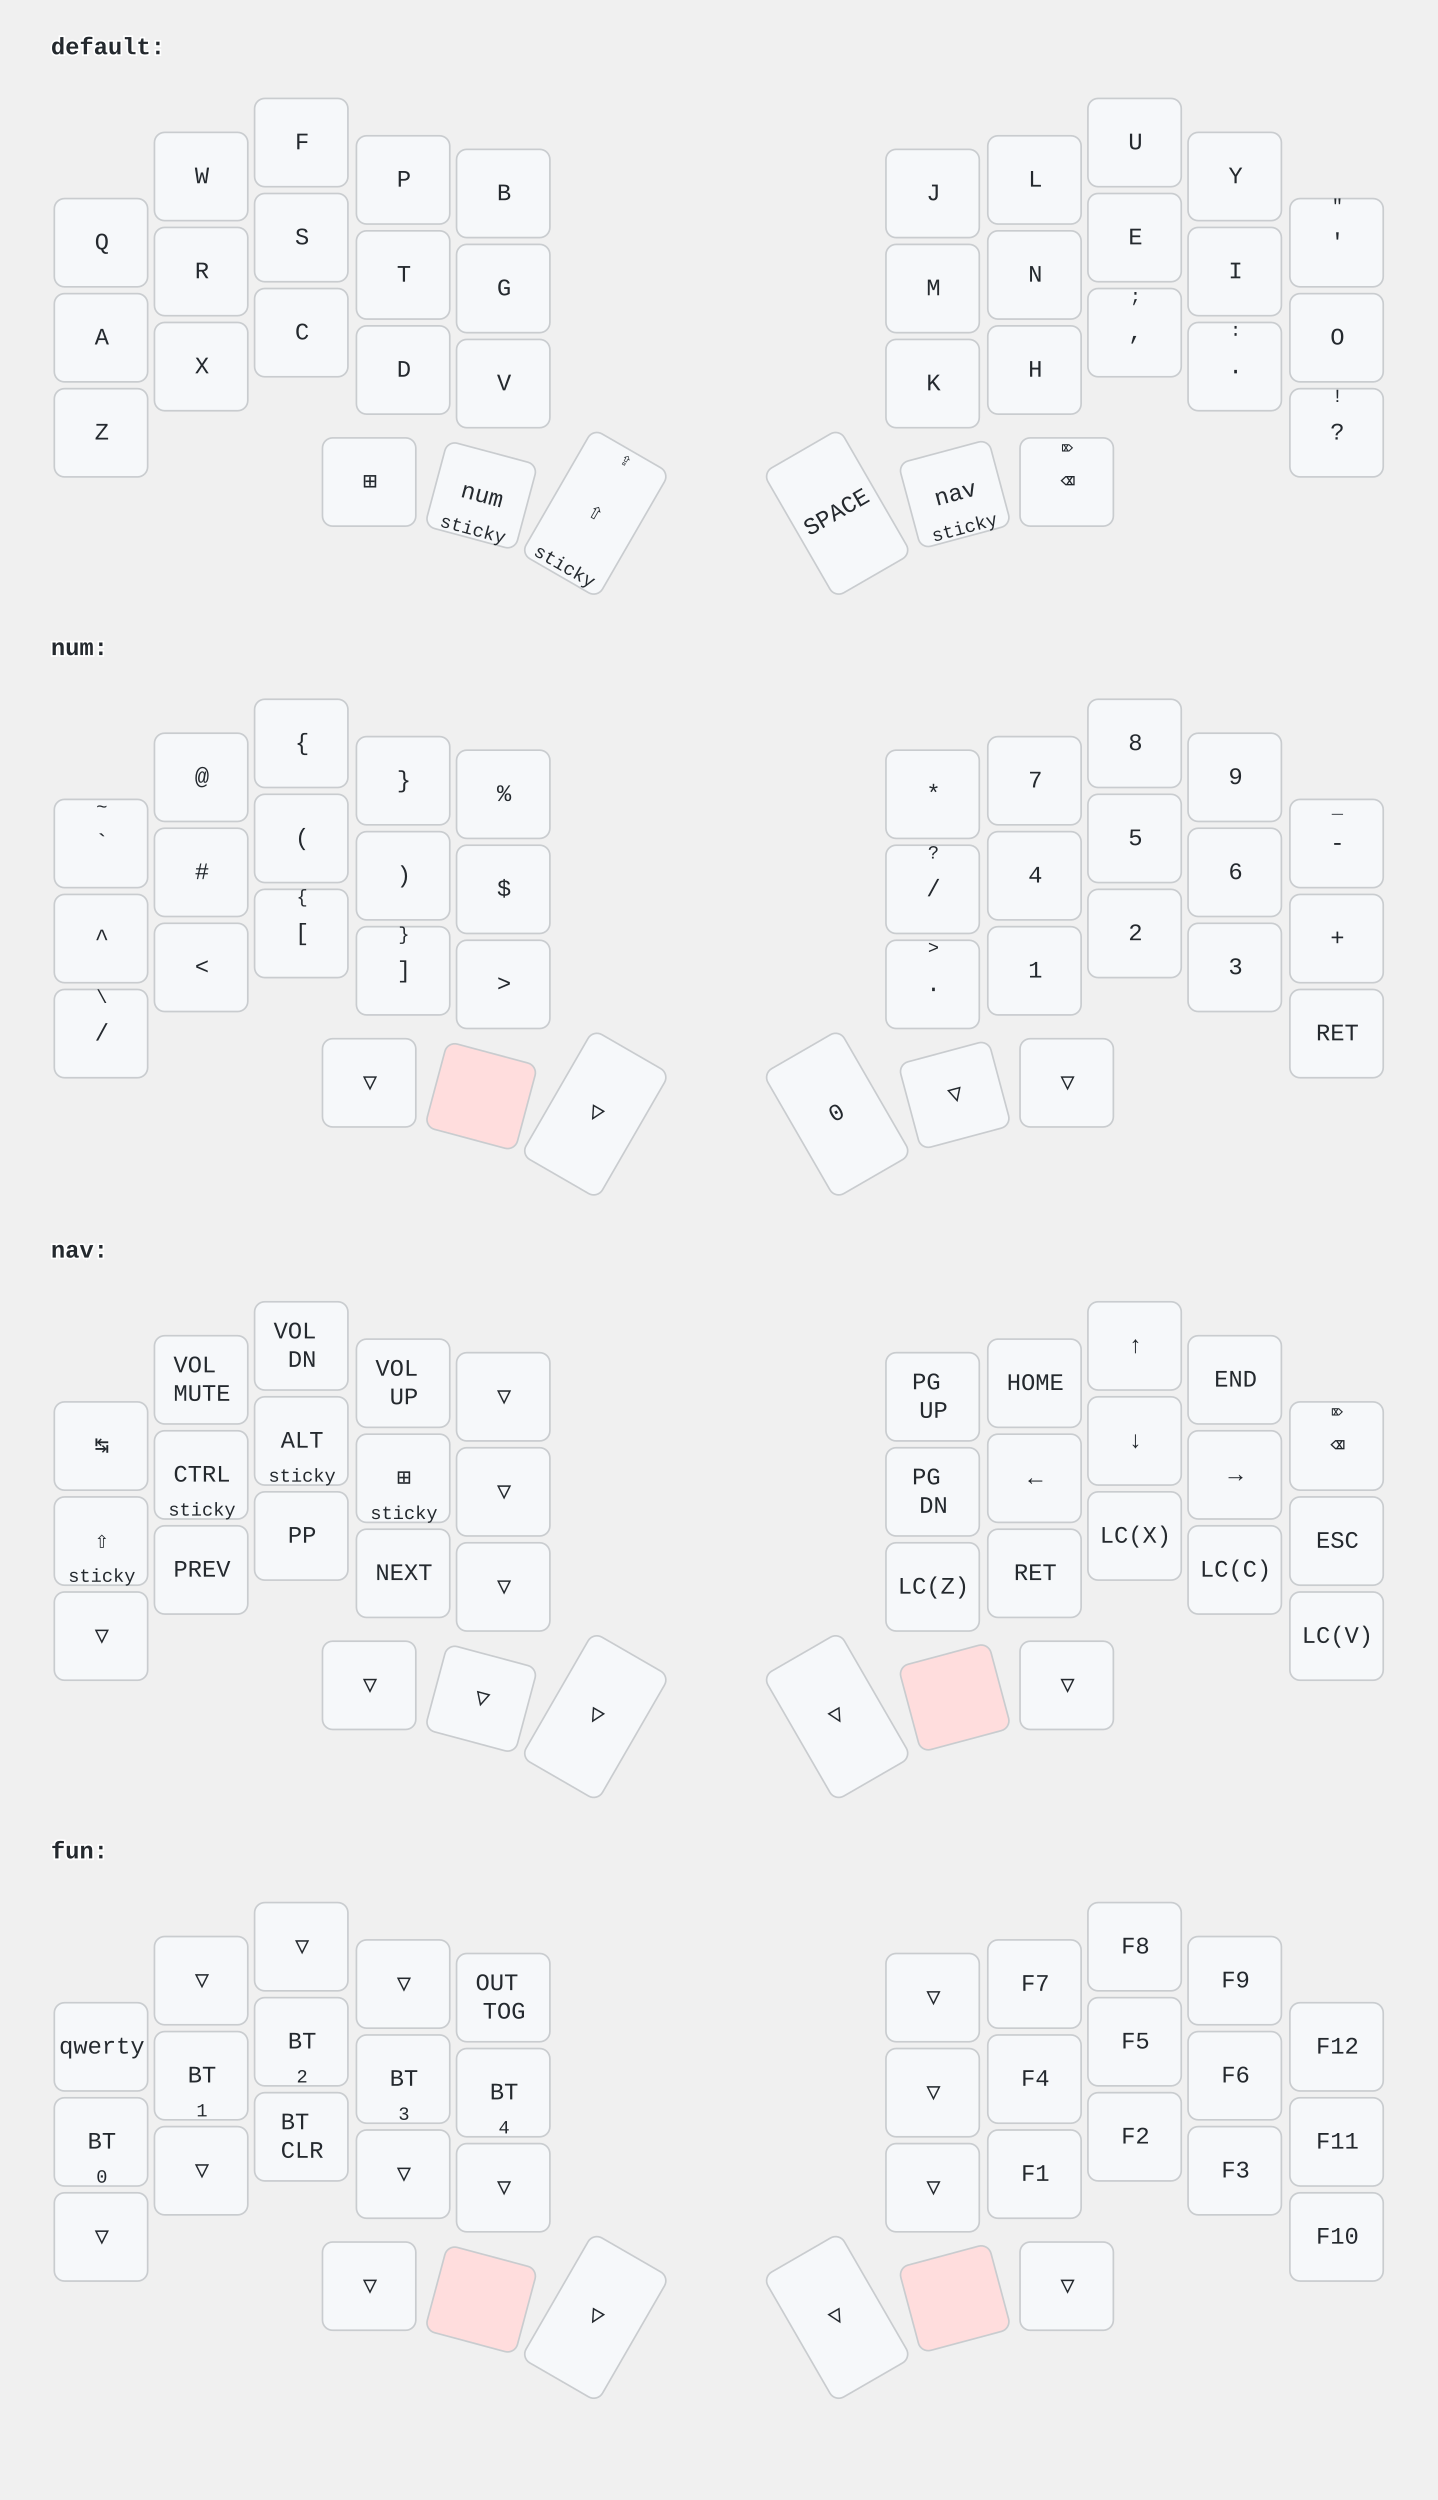
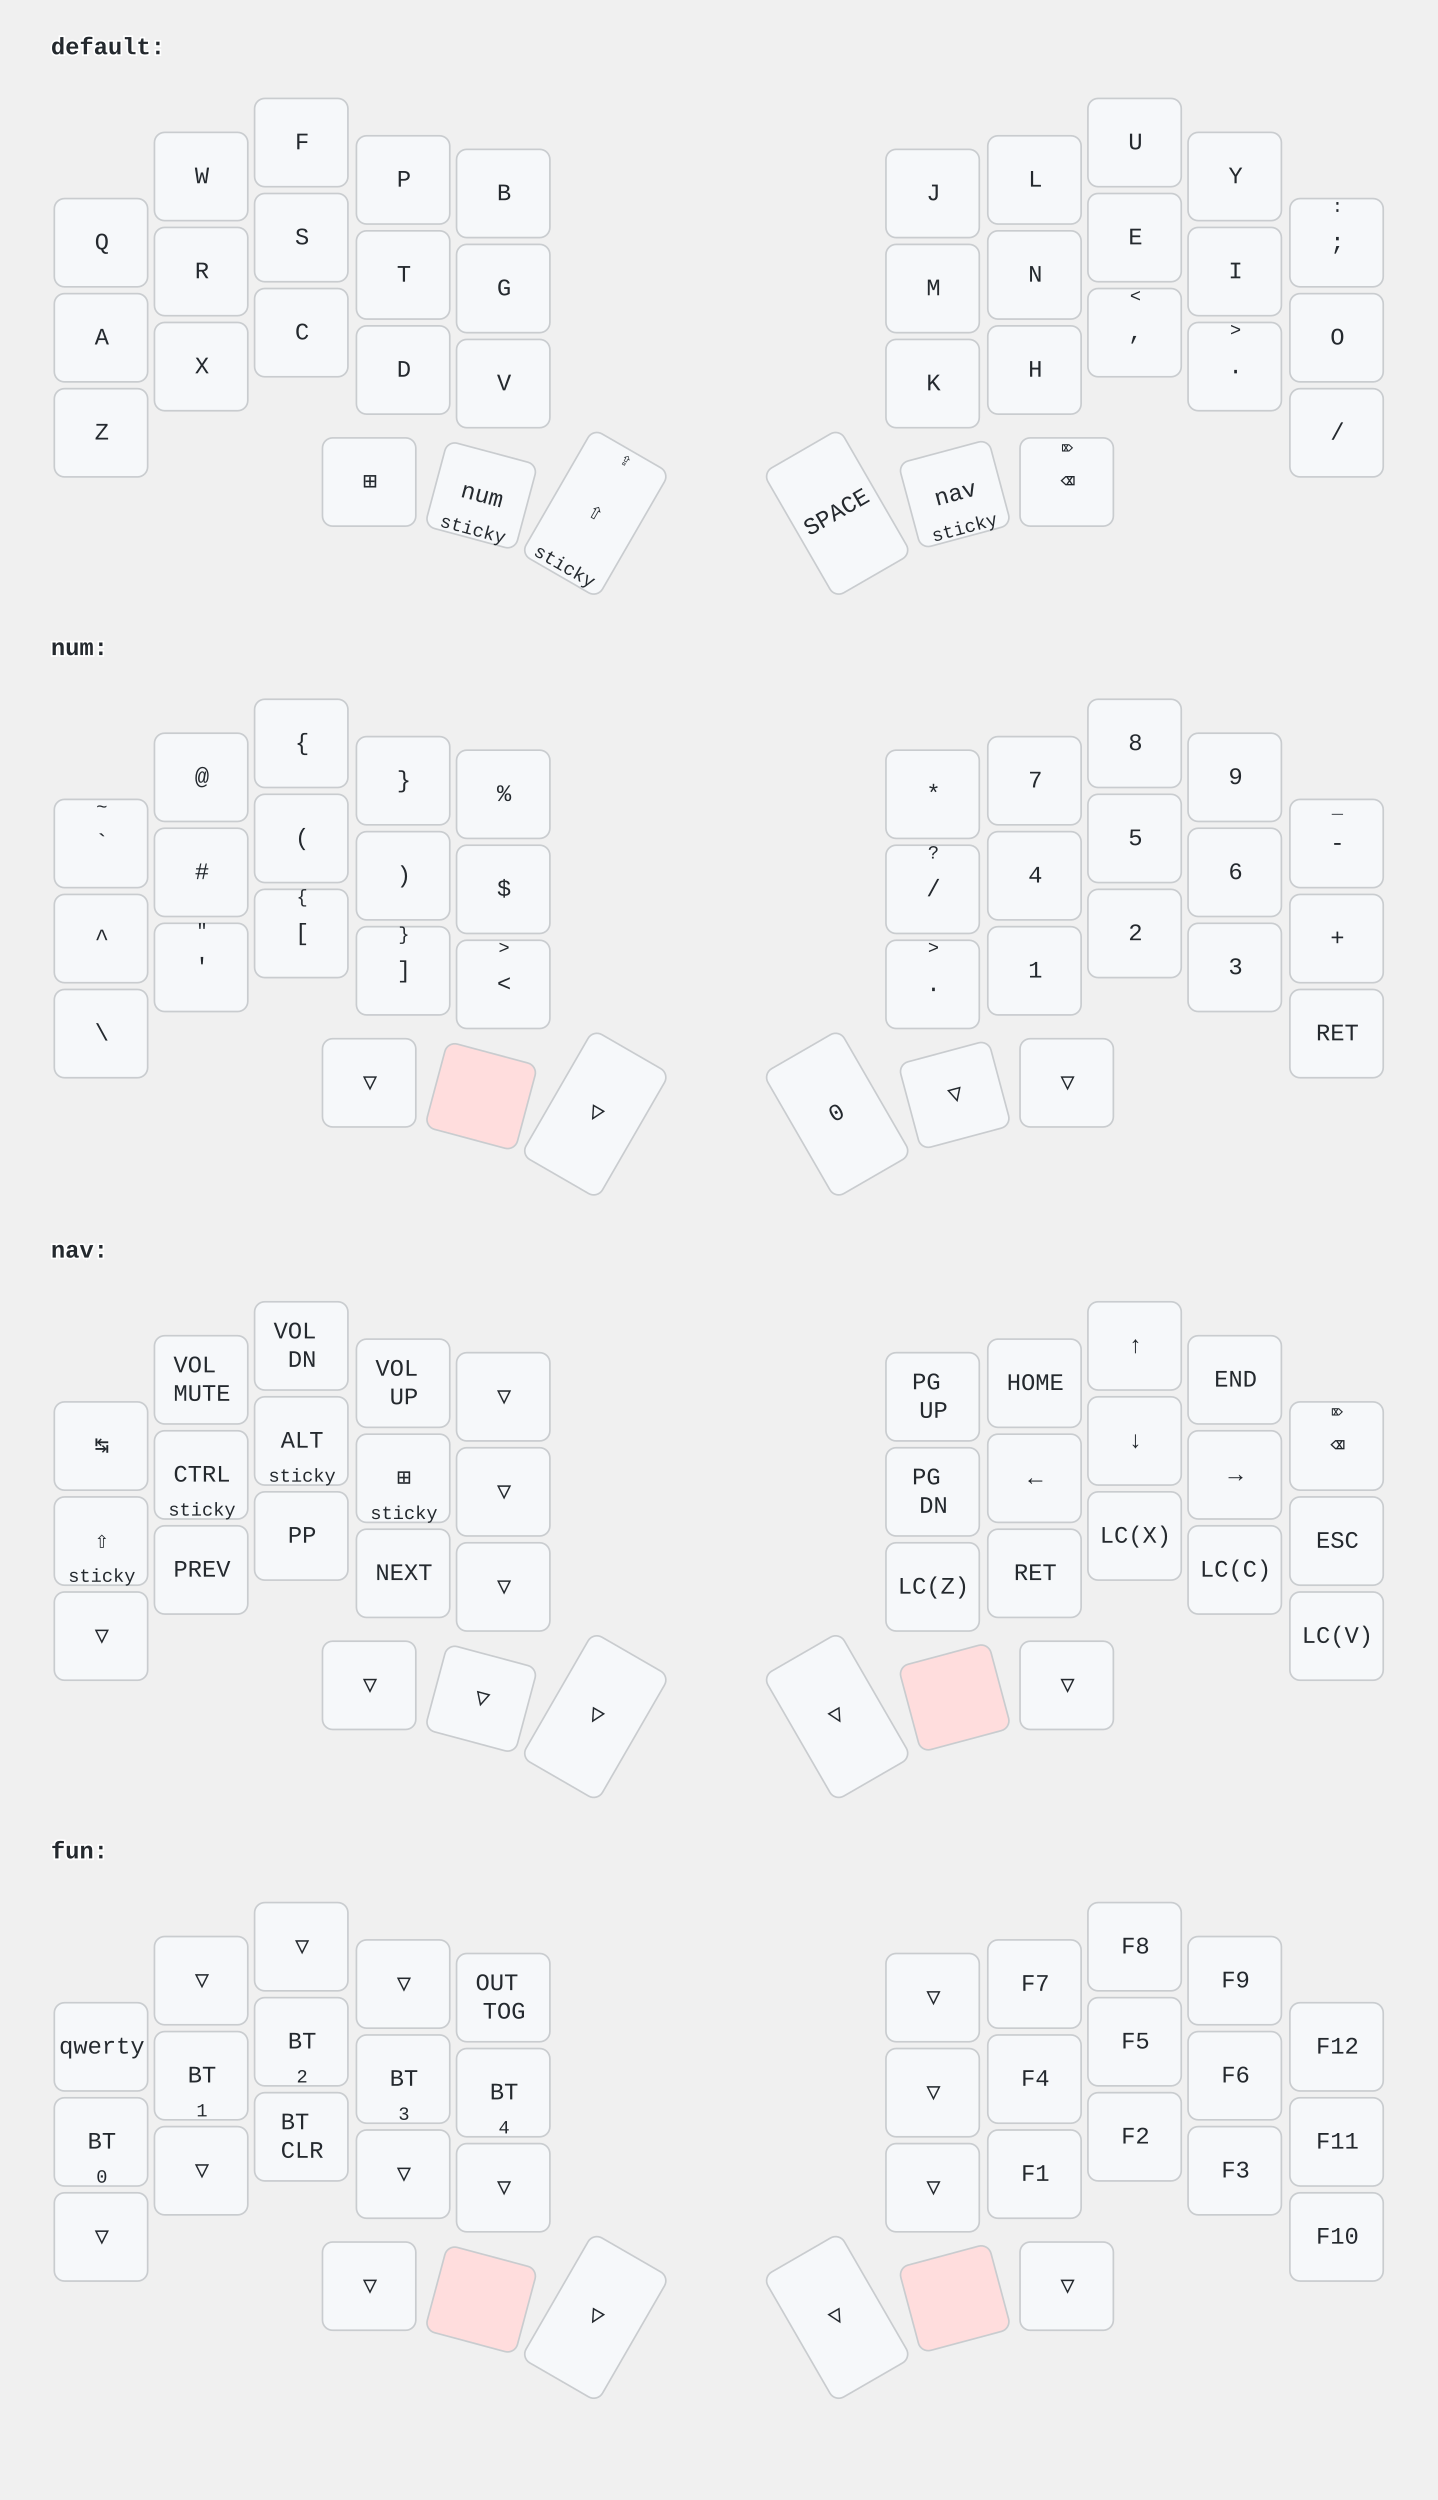
<svg xmlns="http://www.w3.org/2000/svg" width="847" height="1473" viewBox="0 0 847 1473" class="keymap">
  <style>/* font and background color specifications */
svg {
    font-family: SFMono-Regular,Consolas,Liberation Mono,Menlo,monospace;
    font-size: 14px;
    font-kerning: normal;
    text-rendering: optimizeLegibility;
    fill: #24292e;
}

/* default key styling */
rect {
    fill: #f6f8fa;
    stroke: #c9cccf;
    stroke-width: 1;
}

/* color accent for combo boxes */
rect.combo {
    fill: #cdf;
}

/* color accent for held keys */
rect.held, rect.combo.held {
    fill: #fdd;
}

/* color accent for ghost (optional) keys */
rect.ghost, rect.combo.ghost {
    fill: #ddd;
}

text {
    text-anchor: middle;
    dominant-baseline: middle;
}

/* styling for layer labels */
text.label {
    font-weight: bold;
    text-anchor: start;
    stroke: white;
    stroke-width: 2;
    paint-order: stroke;
}

/* styling for combo tap, and key hold/shifted label text */
text.combo, text.hold, text.shifted {
    font-size: 11px;
}

text.hold {
    text-anchor: middle;
    dominant-baseline: auto;
}

text.shifted {
    text-anchor: middle;
    dominant-baseline: hanging;
}

/* styling for hold/shifted label text in combo box */
text.combo.hold, text.combo.shifted {
    font-size: 8px;
}

/* styling for combo dendrons */
path {
    stroke-width: 1;
    stroke: gray;
    fill: none;
}
</style>
  <g transform="translate(30, 0)" class="layer-default">
    <text x="0" y="28" class="label">default:</text>
    <g transform="translate(0, 56)">
      <g transform="translate(30, 87)" class="key keypos-0">
        <rect rx="6" ry="6" x="-28" y="-26" width="55" height="52" class="key" />
        <text x="0" y="0" class="key tap">Q</text>
      </g>
      <g transform="translate(89, 48)" class="key keypos-1">
        <rect rx="6" ry="6" x="-28" y="-26" width="55" height="52" class="key" />
        <text x="0" y="0" class="key tap">W</text>
      </g>
      <g transform="translate(148, 28)" class="key keypos-2">
        <rect rx="6" ry="6" x="-28" y="-26" width="55" height="52" class="key" />
        <text x="0" y="0" class="key tap">F</text>
      </g>
      <g transform="translate(208, 50)" class="key keypos-3">
        <rect rx="6" ry="6" x="-28" y="-26" width="55" height="52" class="key" />
        <text x="0" y="0" class="key tap">P</text>
      </g>
      <g transform="translate(267, 58)" class="key keypos-4">
        <rect rx="6" ry="6" x="-28" y="-26" width="55" height="52" class="key" />
        <text x="0" y="0" class="key tap">B</text>
      </g>
      <g transform="translate(520, 58)" class="key keypos-5">
        <rect rx="6" ry="6" x="-28" y="-26" width="55" height="52" class="key" />
        <text x="0" y="0" class="key tap">J</text>
      </g>
      <g transform="translate(580, 50)" class="key keypos-6">
        <rect rx="6" ry="6" x="-28" y="-26" width="55" height="52" class="key" />
        <text x="0" y="0" class="key tap">L</text>
      </g>
      <g transform="translate(639, 28)" class="key keypos-7">
        <rect rx="6" ry="6" x="-28" y="-26" width="55" height="52" class="key" />
        <text x="0" y="0" class="key tap">U</text>
      </g>
      <g transform="translate(698, 48)" class="key keypos-8">
        <rect rx="6" ry="6" x="-28" y="-26" width="55" height="52" class="key" />
        <text x="0" y="0" class="key tap">Y</text>
      </g>
      <g transform="translate(758, 87)" class="key keypos-9">
        <rect rx="6" ry="6" x="-28" y="-26" width="55" height="52" class="key" />
-         <text x="0" y="0" class="key tap">'</text>
-         <text x="0" y="-24" class="key shifted">"</text>
+         <text x="0" y="0" class="key tap">;</text>
+         <text x="0" y="-24" class="key shifted">:</text>
      </g>
      <g transform="translate(30, 143)" class="key keypos-10">
        <rect rx="6" ry="6" x="-28" y="-26" width="55" height="52" class="key" />
        <text x="0" y="0" class="key tap">A</text>
      </g>
      <g transform="translate(89, 104)" class="key keypos-11">
        <rect rx="6" ry="6" x="-28" y="-26" width="55" height="52" class="key" />
        <text x="0" y="0" class="key tap">R</text>
      </g>
      <g transform="translate(148, 84)" class="key keypos-12">
        <rect rx="6" ry="6" x="-28" y="-26" width="55" height="52" class="key" />
        <text x="0" y="0" class="key tap">S</text>
      </g>
      <g transform="translate(208, 106)" class="key keypos-13">
        <rect rx="6" ry="6" x="-28" y="-26" width="55" height="52" class="key" />
        <text x="0" y="0" class="key tap">T</text>
      </g>
      <g transform="translate(267, 114)" class="key keypos-14">
        <rect rx="6" ry="6" x="-28" y="-26" width="55" height="52" class="key" />
        <text x="0" y="0" class="key tap">G</text>
      </g>
      <g transform="translate(520, 114)" class="key keypos-15">
        <rect rx="6" ry="6" x="-28" y="-26" width="55" height="52" class="key" />
        <text x="0" y="0" class="key tap">M</text>
      </g>
      <g transform="translate(580, 106)" class="key keypos-16">
        <rect rx="6" ry="6" x="-28" y="-26" width="55" height="52" class="key" />
        <text x="0" y="0" class="key tap">N</text>
      </g>
      <g transform="translate(639, 84)" class="key keypos-17">
        <rect rx="6" ry="6" x="-28" y="-26" width="55" height="52" class="key" />
        <text x="0" y="0" class="key tap">E</text>
      </g>
      <g transform="translate(698, 104)" class="key keypos-18">
        <rect rx="6" ry="6" x="-28" y="-26" width="55" height="52" class="key" />
        <text x="0" y="0" class="key tap">I</text>
      </g>
      <g transform="translate(758, 143)" class="key keypos-19">
        <rect rx="6" ry="6" x="-28" y="-26" width="55" height="52" class="key" />
        <text x="0" y="0" class="key tap">O</text>
      </g>
      <g transform="translate(30, 199)" class="key keypos-20">
        <rect rx="6" ry="6" x="-28" y="-26" width="55" height="52" class="key" />
        <text x="0" y="0" class="key tap">Z</text>
      </g>
      <g transform="translate(89, 160)" class="key keypos-21">
        <rect rx="6" ry="6" x="-28" y="-26" width="55" height="52" class="key" />
        <text x="0" y="0" class="key tap">X</text>
      </g>
      <g transform="translate(148, 140)" class="key keypos-22">
        <rect rx="6" ry="6" x="-28" y="-26" width="55" height="52" class="key" />
        <text x="0" y="0" class="key tap">C</text>
      </g>
      <g transform="translate(208, 162)" class="key keypos-23">
        <rect rx="6" ry="6" x="-28" y="-26" width="55" height="52" class="key" />
        <text x="0" y="0" class="key tap">D</text>
      </g>
      <g transform="translate(267, 170)" class="key keypos-24">
        <rect rx="6" ry="6" x="-28" y="-26" width="55" height="52" class="key" />
        <text x="0" y="0" class="key tap">V</text>
      </g>
      <g transform="translate(520, 170)" class="key keypos-25">
        <rect rx="6" ry="6" x="-28" y="-26" width="55" height="52" class="key" />
        <text x="0" y="0" class="key tap">K</text>
      </g>
      <g transform="translate(580, 162)" class="key keypos-26">
        <rect rx="6" ry="6" x="-28" y="-26" width="55" height="52" class="key" />
        <text x="0" y="0" class="key tap">H</text>
      </g>
      <g transform="translate(639, 140)" class="key keypos-27">
        <rect rx="6" ry="6" x="-28" y="-26" width="55" height="52" class="key" />
        <text x="0" y="0" class="key tap">,</text>
-         <text x="0" y="-24" class="key shifted">;</text>
+         <text x="0" y="-24" class="key shifted">&lt;</text>
      </g>
      <g transform="translate(698, 160)" class="key keypos-28">
        <rect rx="6" ry="6" x="-28" y="-26" width="55" height="52" class="key" />
        <text x="0" y="0" class="key tap">.</text>
-         <text x="0" y="-24" class="key shifted">:</text>
+         <text x="0" y="-24" class="key shifted">&gt;</text>
      </g>
      <g transform="translate(758, 199)" class="key keypos-29">
        <rect rx="6" ry="6" x="-28" y="-26" width="55" height="52" class="key" />
-         <text x="0" y="0" class="key tap">?</text>
-         <text x="0" y="-24" class="key shifted">!</text>
+         <text x="0" y="0" class="key tap">/</text>
      </g>
      <g transform="translate(188, 228)" class="key keypos-30">
        <rect rx="6" ry="6" x="-28" y="-26" width="55" height="52" class="key" />
        <text x="0" y="0" class="key tap">⊞</text>
      </g>
      <g transform="translate(254, 236) rotate(15.0)" class="key keypos-31">
        <rect rx="6" ry="6" x="-28" y="-26" width="55" height="52" class="key" />
        <text x="0" y="0" class="key tap">num</text>
        <text x="0" y="24" class="key hold">sticky</text>
      </g>
      <g transform="translate(321, 246) rotate(30.0)" class="key keypos-32">
        <rect rx="6" ry="6" x="-26" y="-42" width="52" height="85" class="key" />
        <text x="0" y="0" class="key tap">⇧</text>
        <text x="0" y="40" class="key hold">sticky</text>
        <text x="0" y="-40" class="key shifted">⇪</text>
      </g>
      <g transform="translate(463, 246) rotate(-30.0)" class="key keypos-33">
        <rect rx="6" ry="6" x="-26" y="-42" width="52" height="85" class="key" />
        <text x="0" y="0" class="key tap">SPACE</text>
      </g>
      <g transform="translate(533, 235) rotate(-15.0)" class="key keypos-34">
        <rect rx="6" ry="6" x="-28" y="-26" width="55" height="52" class="key" />
        <text x="0" y="0" class="key tap">nav</text>
        <text x="0" y="24" class="key hold">sticky</text>
      </g>
      <g transform="translate(599, 228)" class="key keypos-35">
        <rect rx="6" ry="6" x="-28" y="-26" width="55" height="52" class="key" />
        <text x="0" y="0" class="key tap">⌫</text>
        <text x="0" y="-24" class="key shifted">⌦</text>
      </g>
    </g>
  </g>
  <g transform="translate(30, 354)" class="layer-num">
    <text x="0" y="28" class="label">num:</text>
    <g transform="translate(0, 56)">
      <g transform="translate(30, 87)" class="key keypos-0">
        <rect rx="6" ry="6" x="-28" y="-26" width="55" height="52" class="key" />
        <text x="0" y="0" class="key tap">`</text>
        <text x="0" y="-24" class="key shifted">~</text>
      </g>
      <g transform="translate(89, 48)" class="key keypos-1">
        <rect rx="6" ry="6" x="-28" y="-26" width="55" height="52" class="key" />
        <text x="0" y="0" class="key tap">@</text>
      </g>
      <g transform="translate(148, 28)" class="key keypos-2">
        <rect rx="6" ry="6" x="-28" y="-26" width="55" height="52" class="key" />
        <text x="0" y="0" class="key tap">{</text>
      </g>
      <g transform="translate(208, 50)" class="key keypos-3">
        <rect rx="6" ry="6" x="-28" y="-26" width="55" height="52" class="key" />
        <text x="0" y="0" class="key tap">}</text>
      </g>
      <g transform="translate(267, 58)" class="key keypos-4">
        <rect rx="6" ry="6" x="-28" y="-26" width="55" height="52" class="key" />
        <text x="0" y="0" class="key tap">%</text>
      </g>
      <g transform="translate(520, 58)" class="key keypos-5">
        <rect rx="6" ry="6" x="-28" y="-26" width="55" height="52" class="key" />
        <text x="0" y="0" class="key tap">*</text>
      </g>
      <g transform="translate(580, 50)" class="key keypos-6">
        <rect rx="6" ry="6" x="-28" y="-26" width="55" height="52" class="key" />
        <text x="0" y="0" class="key tap">7</text>
      </g>
      <g transform="translate(639, 28)" class="key keypos-7">
        <rect rx="6" ry="6" x="-28" y="-26" width="55" height="52" class="key" />
        <text x="0" y="0" class="key tap">8</text>
      </g>
      <g transform="translate(698, 48)" class="key keypos-8">
        <rect rx="6" ry="6" x="-28" y="-26" width="55" height="52" class="key" />
        <text x="0" y="0" class="key tap">9</text>
      </g>
      <g transform="translate(758, 87)" class="key keypos-9">
        <rect rx="6" ry="6" x="-28" y="-26" width="55" height="52" class="key" />
        <text x="0" y="0" class="key tap">-</text>
        <text x="0" y="-24" class="key shifted">_</text>
      </g>
      <g transform="translate(30, 143)" class="key keypos-10">
        <rect rx="6" ry="6" x="-28" y="-26" width="55" height="52" class="key" />
        <text x="0" y="0" class="key tap">^</text>
      </g>
      <g transform="translate(89, 104)" class="key keypos-11">
        <rect rx="6" ry="6" x="-28" y="-26" width="55" height="52" class="key" />
        <text x="0" y="0" class="key tap">#</text>
      </g>
      <g transform="translate(148, 84)" class="key keypos-12">
        <rect rx="6" ry="6" x="-28" y="-26" width="55" height="52" class="key" />
        <text x="0" y="0" class="key tap">(</text>
      </g>
      <g transform="translate(208, 106)" class="key keypos-13">
        <rect rx="6" ry="6" x="-28" y="-26" width="55" height="52" class="key" />
        <text x="0" y="0" class="key tap">)</text>
      </g>
      <g transform="translate(267, 114)" class="key keypos-14">
        <rect rx="6" ry="6" x="-28" y="-26" width="55" height="52" class="key" />
        <text x="0" y="0" class="key tap">$</text>
      </g>
      <g transform="translate(520, 114)" class="key keypos-15">
        <rect rx="6" ry="6" x="-28" y="-26" width="55" height="52" class="key" />
        <text x="0" y="0" class="key tap">/</text>
        <text x="0" y="-24" class="key shifted">?</text>
      </g>
      <g transform="translate(580, 106)" class="key keypos-16">
        <rect rx="6" ry="6" x="-28" y="-26" width="55" height="52" class="key" />
        <text x="0" y="0" class="key tap">4</text>
      </g>
      <g transform="translate(639, 84)" class="key keypos-17">
        <rect rx="6" ry="6" x="-28" y="-26" width="55" height="52" class="key" />
        <text x="0" y="0" class="key tap">5</text>
      </g>
      <g transform="translate(698, 104)" class="key keypos-18">
        <rect rx="6" ry="6" x="-28" y="-26" width="55" height="52" class="key" />
        <text x="0" y="0" class="key tap">6</text>
      </g>
      <g transform="translate(758, 143)" class="key keypos-19">
        <rect rx="6" ry="6" x="-28" y="-26" width="55" height="52" class="key" />
        <text x="0" y="0" class="key tap">+</text>
      </g>
      <g transform="translate(30, 199)" class="key keypos-20">
        <rect rx="6" ry="6" x="-28" y="-26" width="55" height="52" class="key" />
-         <text x="0" y="0" class="key tap">/</text>
-         <text x="0" y="-24" class="key shifted">\</text>
+         <text x="0" y="0" class="key tap">\</text>
      </g>
      <g transform="translate(89, 160)" class="key keypos-21">
        <rect rx="6" ry="6" x="-28" y="-26" width="55" height="52" class="key" />
-         <text x="0" y="0" class="key tap">&lt;</text>
+         <text x="0" y="0" class="key tap">'</text>
+         <text x="0" y="-24" class="key shifted">"</text>
      </g>
      <g transform="translate(148, 140)" class="key keypos-22">
        <rect rx="6" ry="6" x="-28" y="-26" width="55" height="52" class="key" />
        <text x="0" y="0" class="key tap">[</text>
        <text x="0" y="-24" class="key shifted">{</text>
      </g>
      <g transform="translate(208, 162)" class="key keypos-23">
        <rect rx="6" ry="6" x="-28" y="-26" width="55" height="52" class="key" />
        <text x="0" y="0" class="key tap">]</text>
        <text x="0" y="-24" class="key shifted">}</text>
      </g>
      <g transform="translate(267, 170)" class="key keypos-24">
        <rect rx="6" ry="6" x="-28" y="-26" width="55" height="52" class="key" />
-         <text x="0" y="0" class="key tap">&gt;</text>
+         <text x="0" y="0" class="key tap">&lt;</text>
+         <text x="0" y="-24" class="key shifted">&gt;</text>
      </g>
      <g transform="translate(520, 170)" class="key keypos-25">
        <rect rx="6" ry="6" x="-28" y="-26" width="55" height="52" class="key" />
        <text x="0" y="0" class="key tap">.</text>
        <text x="0" y="-24" class="key shifted">&gt;</text>
      </g>
      <g transform="translate(580, 162)" class="key keypos-26">
        <rect rx="6" ry="6" x="-28" y="-26" width="55" height="52" class="key" />
        <text x="0" y="0" class="key tap">1</text>
      </g>
      <g transform="translate(639, 140)" class="key keypos-27">
        <rect rx="6" ry="6" x="-28" y="-26" width="55" height="52" class="key" />
        <text x="0" y="0" class="key tap">2</text>
      </g>
      <g transform="translate(698, 160)" class="key keypos-28">
        <rect rx="6" ry="6" x="-28" y="-26" width="55" height="52" class="key" />
        <text x="0" y="0" class="key tap">3</text>
      </g>
      <g transform="translate(758, 199)" class="key keypos-29">
        <rect rx="6" ry="6" x="-28" y="-26" width="55" height="52" class="key" />
        <text x="0" y="0" class="key tap">RET</text>
      </g>
      <g transform="translate(188, 228)" class="key trans keypos-30">
        <rect rx="6" ry="6" x="-28" y="-26" width="55" height="52" class="key trans" />
        <text x="0" y="0" class="key trans tap">▽</text>
      </g>
      <g transform="translate(254, 236) rotate(15.0)" class="key held keypos-31">
        <rect rx="6" ry="6" x="-28" y="-26" width="55" height="52" class="key held" />
      </g>
      <g transform="translate(321, 246) rotate(30.0)" class="key trans keypos-32">
        <rect rx="6" ry="6" x="-26" y="-42" width="52" height="85" class="key trans" />
        <text x="0" y="0" class="key trans tap">▽</text>
      </g>
      <g transform="translate(463, 246) rotate(-30.0)" class="key keypos-33">
        <rect rx="6" ry="6" x="-26" y="-42" width="52" height="85" class="key" />
        <text x="0" y="0" class="key tap">0</text>
      </g>
      <g transform="translate(533, 235) rotate(-15.0)" class="key trans keypos-34">
        <rect rx="6" ry="6" x="-28" y="-26" width="55" height="52" class="key trans" />
        <text x="0" y="0" class="key trans tap">▽</text>
      </g>
      <g transform="translate(599, 228)" class="key trans keypos-35">
        <rect rx="6" ry="6" x="-28" y="-26" width="55" height="52" class="key trans" />
        <text x="0" y="0" class="key trans tap">▽</text>
      </g>
    </g>
  </g>
  <g transform="translate(30, 709)" class="layer-nav">
    <text x="0" y="28" class="label">nav:</text>
    <g transform="translate(0, 56)">
      <g transform="translate(30, 87)" class="key keypos-0">
        <rect rx="6" ry="6" x="-28" y="-26" width="55" height="52" class="key" />
        <text x="0" y="0" class="key tap">↹</text>
      </g>
      <g transform="translate(89, 48)" class="key keypos-1">
        <rect rx="6" ry="6" x="-28" y="-26" width="55" height="52" class="key" />
        <text x="0" y="0" class="key tap">
          <tspan x="0" dy="-0.6em">VOL</tspan>
          <tspan x="0" dy="1.2em">MUTE</tspan>
        </text>
      </g>
      <g transform="translate(148, 28)" class="key keypos-2">
        <rect rx="6" ry="6" x="-28" y="-26" width="55" height="52" class="key" />
        <text x="0" y="0" class="key tap">
          <tspan x="0" dy="-0.6em">VOL</tspan>
          <tspan x="0" dy="1.2em">DN</tspan>
        </text>
      </g>
      <g transform="translate(208, 50)" class="key keypos-3">
        <rect rx="6" ry="6" x="-28" y="-26" width="55" height="52" class="key" />
        <text x="0" y="0" class="key tap">
          <tspan x="0" dy="-0.6em">VOL</tspan>
          <tspan x="0" dy="1.2em">UP</tspan>
        </text>
      </g>
      <g transform="translate(267, 58)" class="key trans keypos-4">
        <rect rx="6" ry="6" x="-28" y="-26" width="55" height="52" class="key trans" />
        <text x="0" y="0" class="key trans tap">▽</text>
      </g>
      <g transform="translate(520, 58)" class="key keypos-5">
        <rect rx="6" ry="6" x="-28" y="-26" width="55" height="52" class="key" />
        <text x="0" y="0" class="key tap">
          <tspan x="0" dy="-0.6em">PG</tspan>
          <tspan x="0" dy="1.2em">UP</tspan>
        </text>
      </g>
      <g transform="translate(580, 50)" class="key keypos-6">
        <rect rx="6" ry="6" x="-28" y="-26" width="55" height="52" class="key" />
        <text x="0" y="0" class="key tap">HOME</text>
      </g>
      <g transform="translate(639, 28)" class="key keypos-7">
        <rect rx="6" ry="6" x="-28" y="-26" width="55" height="52" class="key" />
        <text x="0" y="0" class="key tap">↑</text>
      </g>
      <g transform="translate(698, 48)" class="key keypos-8">
        <rect rx="6" ry="6" x="-28" y="-26" width="55" height="52" class="key" />
        <text x="0" y="0" class="key tap">END</text>
      </g>
      <g transform="translate(758, 87)" class="key keypos-9">
        <rect rx="6" ry="6" x="-28" y="-26" width="55" height="52" class="key" />
        <text x="0" y="0" class="key tap">⌫</text>
        <text x="0" y="-24" class="key shifted">⌦</text>
      </g>
      <g transform="translate(30, 143)" class="key keypos-10">
        <rect rx="6" ry="6" x="-28" y="-26" width="55" height="52" class="key" />
        <text x="0" y="0" class="key tap">⇧</text>
        <text x="0" y="24" class="key hold">sticky</text>
      </g>
      <g transform="translate(89, 104)" class="key keypos-11">
        <rect rx="6" ry="6" x="-28" y="-26" width="55" height="52" class="key" />
        <text x="0" y="0" class="key tap">CTRL</text>
        <text x="0" y="24" class="key hold">sticky</text>
      </g>
      <g transform="translate(148, 84)" class="key keypos-12">
        <rect rx="6" ry="6" x="-28" y="-26" width="55" height="52" class="key" />
        <text x="0" y="0" class="key tap">ALT</text>
        <text x="0" y="24" class="key hold">sticky</text>
      </g>
      <g transform="translate(208, 106)" class="key keypos-13">
        <rect rx="6" ry="6" x="-28" y="-26" width="55" height="52" class="key" />
        <text x="0" y="0" class="key tap">⊞</text>
        <text x="0" y="24" class="key hold">sticky</text>
      </g>
      <g transform="translate(267, 114)" class="key trans keypos-14">
        <rect rx="6" ry="6" x="-28" y="-26" width="55" height="52" class="key trans" />
        <text x="0" y="0" class="key trans tap">▽</text>
      </g>
      <g transform="translate(520, 114)" class="key keypos-15">
        <rect rx="6" ry="6" x="-28" y="-26" width="55" height="52" class="key" />
        <text x="0" y="0" class="key tap">
          <tspan x="0" dy="-0.6em">PG</tspan>
          <tspan x="0" dy="1.2em">DN</tspan>
        </text>
      </g>
      <g transform="translate(580, 106)" class="key keypos-16">
        <rect rx="6" ry="6" x="-28" y="-26" width="55" height="52" class="key" />
        <text x="0" y="0" class="key tap">←</text>
      </g>
      <g transform="translate(639, 84)" class="key keypos-17">
        <rect rx="6" ry="6" x="-28" y="-26" width="55" height="52" class="key" />
        <text x="0" y="0" class="key tap">↓</text>
      </g>
      <g transform="translate(698, 104)" class="key keypos-18">
        <rect rx="6" ry="6" x="-28" y="-26" width="55" height="52" class="key" />
        <text x="0" y="0" class="key tap">→</text>
      </g>
      <g transform="translate(758, 143)" class="key keypos-19">
        <rect rx="6" ry="6" x="-28" y="-26" width="55" height="52" class="key" />
        <text x="0" y="0" class="key tap">ESC</text>
      </g>
      <g transform="translate(30, 199)" class="key trans keypos-20">
        <rect rx="6" ry="6" x="-28" y="-26" width="55" height="52" class="key trans" />
        <text x="0" y="0" class="key trans tap">▽</text>
      </g>
      <g transform="translate(89, 160)" class="key keypos-21">
        <rect rx="6" ry="6" x="-28" y="-26" width="55" height="52" class="key" />
        <text x="0" y="0" class="key tap">PREV</text>
      </g>
      <g transform="translate(148, 140)" class="key keypos-22">
        <rect rx="6" ry="6" x="-28" y="-26" width="55" height="52" class="key" />
        <text x="0" y="0" class="key tap">PP</text>
      </g>
      <g transform="translate(208, 162)" class="key keypos-23">
        <rect rx="6" ry="6" x="-28" y="-26" width="55" height="52" class="key" />
        <text x="0" y="0" class="key tap">NEXT</text>
      </g>
      <g transform="translate(267, 170)" class="key trans keypos-24">
        <rect rx="6" ry="6" x="-28" y="-26" width="55" height="52" class="key trans" />
        <text x="0" y="0" class="key trans tap">▽</text>
      </g>
      <g transform="translate(520, 170)" class="key keypos-25">
        <rect rx="6" ry="6" x="-28" y="-26" width="55" height="52" class="key" />
        <text x="0" y="0" class="key tap">LC(Z)</text>
      </g>
      <g transform="translate(580, 162)" class="key keypos-26">
        <rect rx="6" ry="6" x="-28" y="-26" width="55" height="52" class="key" />
        <text x="0" y="0" class="key tap">RET</text>
      </g>
      <g transform="translate(639, 140)" class="key keypos-27">
        <rect rx="6" ry="6" x="-28" y="-26" width="55" height="52" class="key" />
        <text x="0" y="0" class="key tap">LC(X)</text>
      </g>
      <g transform="translate(698, 160)" class="key keypos-28">
        <rect rx="6" ry="6" x="-28" y="-26" width="55" height="52" class="key" />
        <text x="0" y="0" class="key tap">LC(C)</text>
      </g>
      <g transform="translate(758, 199)" class="key keypos-29">
        <rect rx="6" ry="6" x="-28" y="-26" width="55" height="52" class="key" />
        <text x="0" y="0" class="key tap">LC(V)</text>
      </g>
      <g transform="translate(188, 228)" class="key trans keypos-30">
        <rect rx="6" ry="6" x="-28" y="-26" width="55" height="52" class="key trans" />
        <text x="0" y="0" class="key trans tap">▽</text>
      </g>
      <g transform="translate(254, 236) rotate(15.0)" class="key trans keypos-31">
        <rect rx="6" ry="6" x="-28" y="-26" width="55" height="52" class="key trans" />
        <text x="0" y="0" class="key trans tap">▽</text>
      </g>
      <g transform="translate(321, 246) rotate(30.0)" class="key trans keypos-32">
        <rect rx="6" ry="6" x="-26" y="-42" width="52" height="85" class="key trans" />
        <text x="0" y="0" class="key trans tap">▽</text>
      </g>
      <g transform="translate(463, 246) rotate(-30.0)" class="key trans keypos-33">
        <rect rx="6" ry="6" x="-26" y="-42" width="52" height="85" class="key trans" />
        <text x="0" y="0" class="key trans tap">▽</text>
      </g>
      <g transform="translate(533, 235) rotate(-15.0)" class="key held keypos-34">
        <rect rx="6" ry="6" x="-28" y="-26" width="55" height="52" class="key held" />
      </g>
      <g transform="translate(599, 228)" class="key trans keypos-35">
        <rect rx="6" ry="6" x="-28" y="-26" width="55" height="52" class="key trans" />
        <text x="0" y="0" class="key trans tap">▽</text>
      </g>
    </g>
  </g>
  <g transform="translate(30, 1063)" class="layer-fun">
    <text x="0" y="28" class="label">fun:</text>
    <g transform="translate(0, 56)">
      <g transform="translate(30, 87)" class="key keypos-0">
        <rect rx="6" ry="6" x="-28" y="-26" width="55" height="52" class="key" />
        <text x="0" y="0" class="key tap">qwerty</text>
      </g>
      <g transform="translate(89, 48)" class="key trans keypos-1">
        <rect rx="6" ry="6" x="-28" y="-26" width="55" height="52" class="key trans" />
        <text x="0" y="0" class="key trans tap">▽</text>
      </g>
      <g transform="translate(148, 28)" class="key trans keypos-2">
        <rect rx="6" ry="6" x="-28" y="-26" width="55" height="52" class="key trans" />
        <text x="0" y="0" class="key trans tap">▽</text>
      </g>
      <g transform="translate(208, 50)" class="key trans keypos-3">
        <rect rx="6" ry="6" x="-28" y="-26" width="55" height="52" class="key trans" />
        <text x="0" y="0" class="key trans tap">▽</text>
      </g>
      <g transform="translate(267, 58)" class="key keypos-4">
        <rect rx="6" ry="6" x="-28" y="-26" width="55" height="52" class="key" />
        <text x="0" y="0" class="key tap">
          <tspan x="0" dy="-0.6em">OUT</tspan>
          <tspan x="0" dy="1.2em">TOG</tspan>
        </text>
      </g>
      <g transform="translate(520, 58)" class="key trans keypos-5">
        <rect rx="6" ry="6" x="-28" y="-26" width="55" height="52" class="key trans" />
        <text x="0" y="0" class="key trans tap">▽</text>
      </g>
      <g transform="translate(580, 50)" class="key keypos-6">
        <rect rx="6" ry="6" x="-28" y="-26" width="55" height="52" class="key" />
        <text x="0" y="0" class="key tap">F7</text>
      </g>
      <g transform="translate(639, 28)" class="key keypos-7">
        <rect rx="6" ry="6" x="-28" y="-26" width="55" height="52" class="key" />
        <text x="0" y="0" class="key tap">F8</text>
      </g>
      <g transform="translate(698, 48)" class="key keypos-8">
        <rect rx="6" ry="6" x="-28" y="-26" width="55" height="52" class="key" />
        <text x="0" y="0" class="key tap">F9</text>
      </g>
      <g transform="translate(758, 87)" class="key keypos-9">
        <rect rx="6" ry="6" x="-28" y="-26" width="55" height="52" class="key" />
        <text x="0" y="0" class="key tap">F12</text>
      </g>
      <g transform="translate(30, 143)" class="key keypos-10">
        <rect rx="6" ry="6" x="-28" y="-26" width="55" height="52" class="key" />
        <text x="0" y="0" class="key tap">BT</text>
        <text x="0" y="24" class="key hold">0</text>
      </g>
      <g transform="translate(89, 104)" class="key keypos-11">
        <rect rx="6" ry="6" x="-28" y="-26" width="55" height="52" class="key" />
        <text x="0" y="0" class="key tap">BT</text>
        <text x="0" y="24" class="key hold">1</text>
      </g>
      <g transform="translate(148, 84)" class="key keypos-12">
        <rect rx="6" ry="6" x="-28" y="-26" width="55" height="52" class="key" />
        <text x="0" y="0" class="key tap">BT</text>
        <text x="0" y="24" class="key hold">2</text>
      </g>
      <g transform="translate(208, 106)" class="key keypos-13">
        <rect rx="6" ry="6" x="-28" y="-26" width="55" height="52" class="key" />
        <text x="0" y="0" class="key tap">BT</text>
        <text x="0" y="24" class="key hold">3</text>
      </g>
      <g transform="translate(267, 114)" class="key keypos-14">
        <rect rx="6" ry="6" x="-28" y="-26" width="55" height="52" class="key" />
        <text x="0" y="0" class="key tap">BT</text>
        <text x="0" y="24" class="key hold">4</text>
      </g>
      <g transform="translate(520, 114)" class="key trans keypos-15">
        <rect rx="6" ry="6" x="-28" y="-26" width="55" height="52" class="key trans" />
        <text x="0" y="0" class="key trans tap">▽</text>
      </g>
      <g transform="translate(580, 106)" class="key keypos-16">
        <rect rx="6" ry="6" x="-28" y="-26" width="55" height="52" class="key" />
        <text x="0" y="0" class="key tap">F4</text>
      </g>
      <g transform="translate(639, 84)" class="key keypos-17">
        <rect rx="6" ry="6" x="-28" y="-26" width="55" height="52" class="key" />
        <text x="0" y="0" class="key tap">F5</text>
      </g>
      <g transform="translate(698, 104)" class="key keypos-18">
        <rect rx="6" ry="6" x="-28" y="-26" width="55" height="52" class="key" />
        <text x="0" y="0" class="key tap">F6</text>
      </g>
      <g transform="translate(758, 143)" class="key keypos-19">
        <rect rx="6" ry="6" x="-28" y="-26" width="55" height="52" class="key" />
        <text x="0" y="0" class="key tap">F11</text>
      </g>
      <g transform="translate(30, 199)" class="key trans keypos-20">
        <rect rx="6" ry="6" x="-28" y="-26" width="55" height="52" class="key trans" />
        <text x="0" y="0" class="key trans tap">▽</text>
      </g>
      <g transform="translate(89, 160)" class="key trans keypos-21">
        <rect rx="6" ry="6" x="-28" y="-26" width="55" height="52" class="key trans" />
        <text x="0" y="0" class="key trans tap">▽</text>
      </g>
      <g transform="translate(148, 140)" class="key keypos-22">
        <rect rx="6" ry="6" x="-28" y="-26" width="55" height="52" class="key" />
        <text x="0" y="0" class="key tap">
          <tspan x="0" dy="-0.6em">BT</tspan>
          <tspan x="0" dy="1.2em">CLR</tspan>
        </text>
      </g>
      <g transform="translate(208, 162)" class="key trans keypos-23">
        <rect rx="6" ry="6" x="-28" y="-26" width="55" height="52" class="key trans" />
        <text x="0" y="0" class="key trans tap">▽</text>
      </g>
      <g transform="translate(267, 170)" class="key trans keypos-24">
        <rect rx="6" ry="6" x="-28" y="-26" width="55" height="52" class="key trans" />
        <text x="0" y="0" class="key trans tap">▽</text>
      </g>
      <g transform="translate(520, 170)" class="key trans keypos-25">
        <rect rx="6" ry="6" x="-28" y="-26" width="55" height="52" class="key trans" />
        <text x="0" y="0" class="key trans tap">▽</text>
      </g>
      <g transform="translate(580, 162)" class="key keypos-26">
        <rect rx="6" ry="6" x="-28" y="-26" width="55" height="52" class="key" />
        <text x="0" y="0" class="key tap">F1</text>
      </g>
      <g transform="translate(639, 140)" class="key keypos-27">
        <rect rx="6" ry="6" x="-28" y="-26" width="55" height="52" class="key" />
        <text x="0" y="0" class="key tap">F2</text>
      </g>
      <g transform="translate(698, 160)" class="key keypos-28">
        <rect rx="6" ry="6" x="-28" y="-26" width="55" height="52" class="key" />
        <text x="0" y="0" class="key tap">F3</text>
      </g>
      <g transform="translate(758, 199)" class="key keypos-29">
        <rect rx="6" ry="6" x="-28" y="-26" width="55" height="52" class="key" />
        <text x="0" y="0" class="key tap">F10</text>
      </g>
      <g transform="translate(188, 228)" class="key trans keypos-30">
        <rect rx="6" ry="6" x="-28" y="-26" width="55" height="52" class="key trans" />
        <text x="0" y="0" class="key trans tap">▽</text>
      </g>
      <g transform="translate(254, 236) rotate(15.0)" class="key held keypos-31">
        <rect rx="6" ry="6" x="-28" y="-26" width="55" height="52" class="key held" />
      </g>
      <g transform="translate(321, 246) rotate(30.0)" class="key trans keypos-32">
        <rect rx="6" ry="6" x="-26" y="-42" width="52" height="85" class="key trans" />
        <text x="0" y="0" class="key trans tap">▽</text>
      </g>
      <g transform="translate(463, 246) rotate(-30.0)" class="key trans keypos-33">
        <rect rx="6" ry="6" x="-26" y="-42" width="52" height="85" class="key trans" />
        <text x="0" y="0" class="key trans tap">▽</text>
      </g>
      <g transform="translate(533, 235) rotate(-15.0)" class="key held keypos-34">
        <rect rx="6" ry="6" x="-28" y="-26" width="55" height="52" class="key held" />
      </g>
      <g transform="translate(599, 228)" class="key trans keypos-35">
        <rect rx="6" ry="6" x="-28" y="-26" width="55" height="52" class="key trans" />
        <text x="0" y="0" class="key trans tap">▽</text>
      </g>
    </g>
  </g>
</svg>
